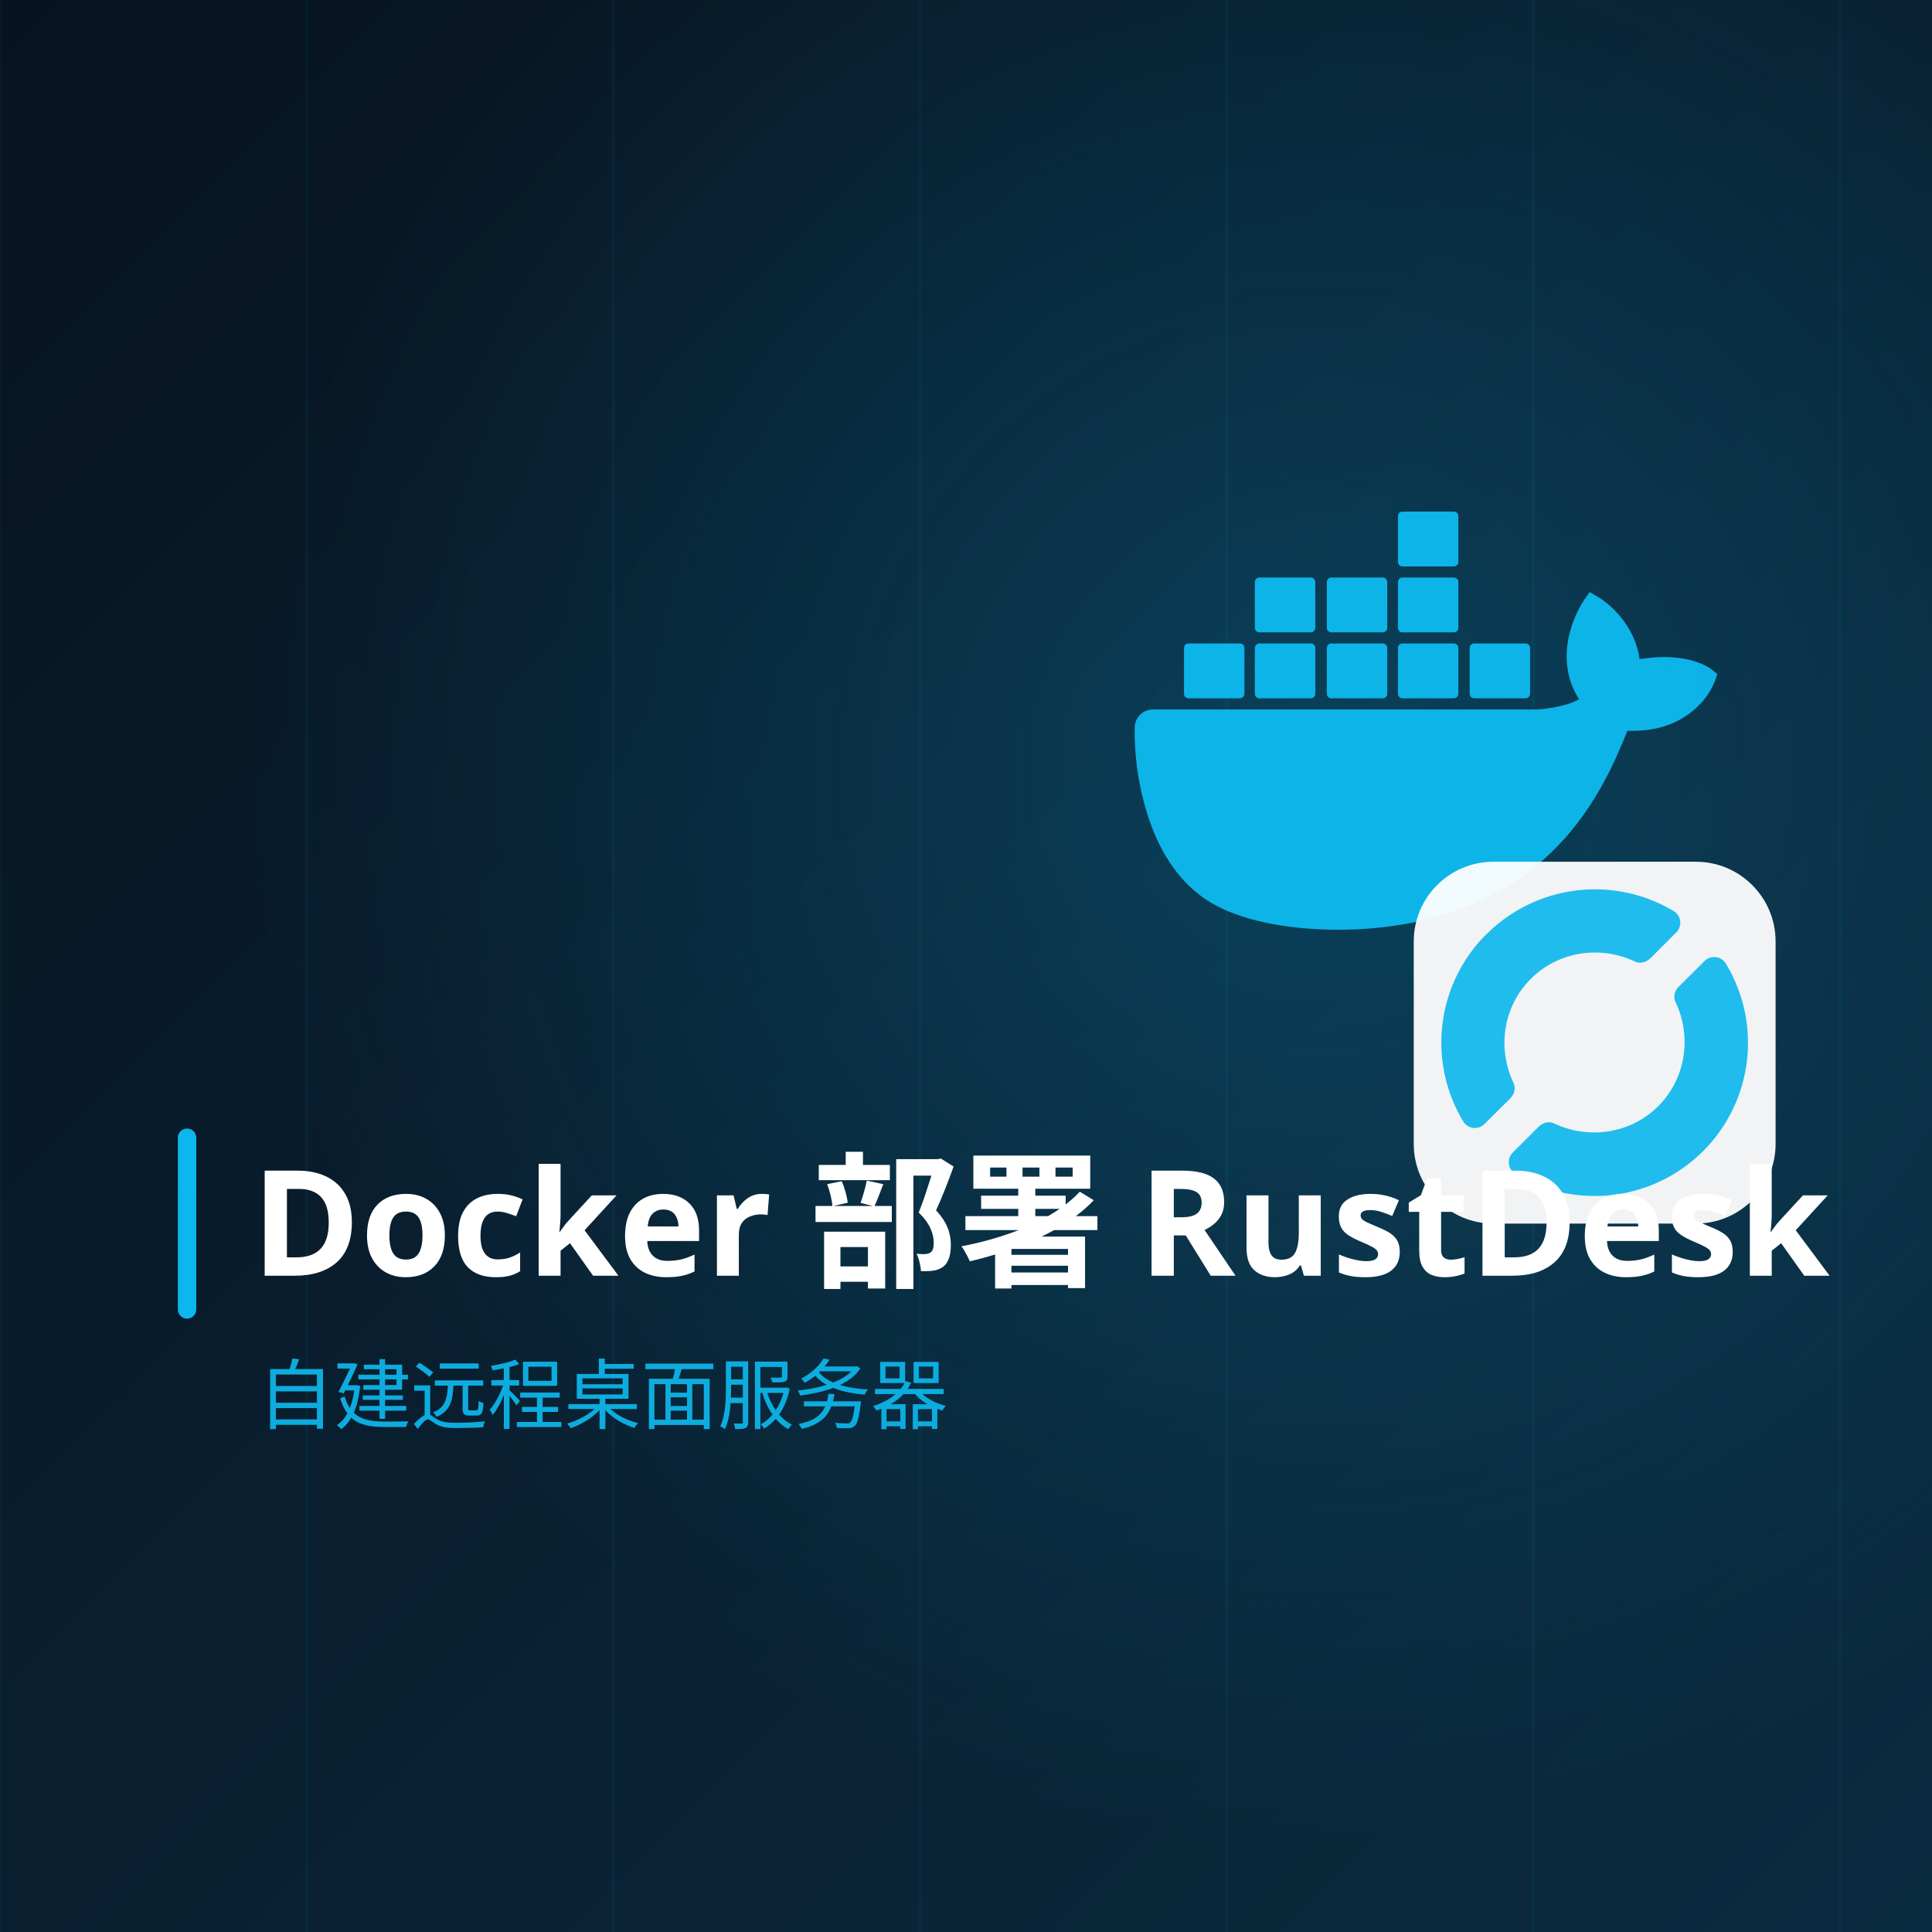
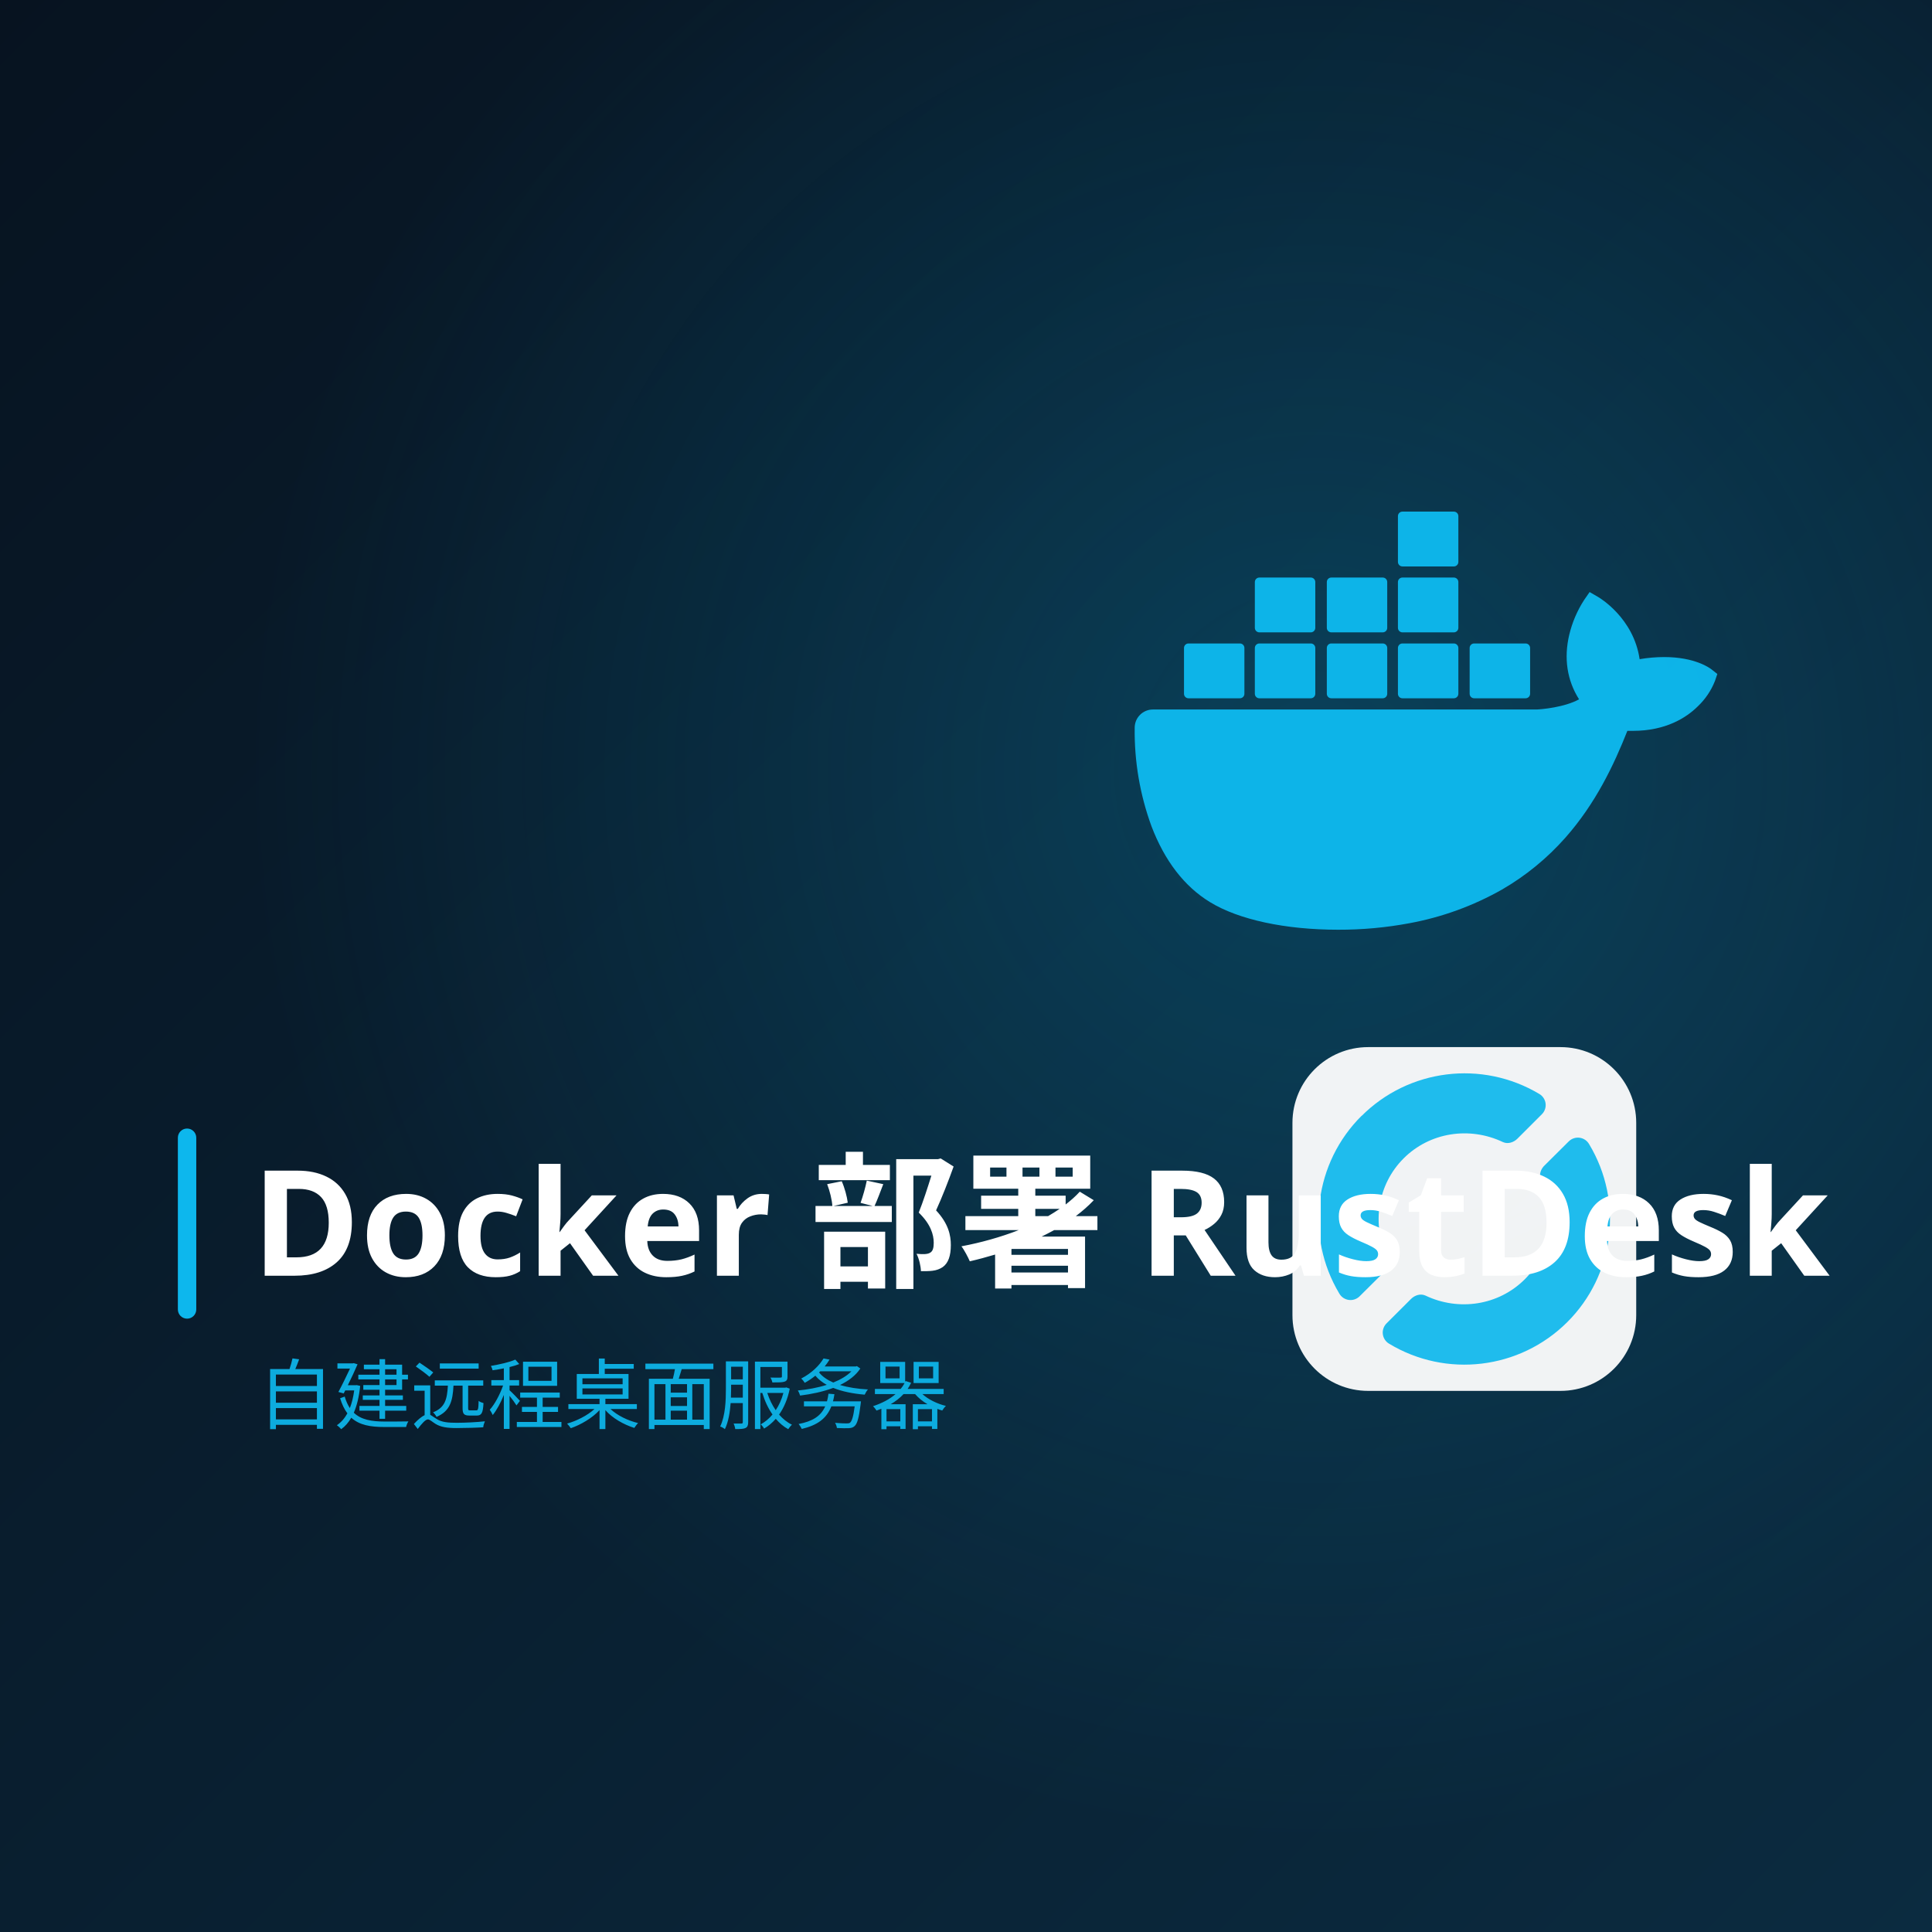
<svg xmlns="http://www.w3.org/2000/svg" width="630" height="630" viewBox="0 0 630 630" font-family="Microsoft YaHei, PingFang SC, sans-serif">
  <defs>
    <linearGradient id="bg" x1="0" y1="0" x2="1" y2="1">
      <stop offset="0%" stop-color="#071320" />
      <stop offset="100%" stop-color="#0b2b40" />
    </linearGradient>
    <radialGradient id="glow" cx="68%" cy="40%" r="55%">
      <stop offset="0%" stop-color="#0db7ed" stop-opacity="0.22" />
      <stop offset="100%" stop-color="#0db7ed" stop-opacity="0" />
    </radialGradient>
  </defs>
  <rect width="630" height="630" fill="url(#bg)" />
  <rect width="630" height="630" fill="url(#glow)" />
-   <g stroke="#0db7ed" stroke-opacity="0.05" stroke-width="1">
-     <line x1="0" y1="0" x2="0" y2="630" />
-     <line x1="100" y1="0" x2="100" y2="630" />
-     <line x1="200" y1="0" x2="200" y2="630" />
-     <line x1="300" y1="0" x2="300" y2="630" />
-     <line x1="400" y1="0" x2="400" y2="630" />
-     <line x1="500" y1="0" x2="500" y2="630" />
-     <line x1="600" y1="0" x2="600" y2="630" />
+   <g transform="translate(370.00,140.00) scale(7.91667)" opacity="0.97">
+     <g fill="#0db7ed">
+       <path d="M13.983 11.078h2.119a.186.186 0 00.186-.185V9.006a.186.186 0 00-.186-.186h-2.119a.185.185 0 00-.185.185v1.888c0 .102.083.185.185.185m-2.954-5.43h2.118a.186.186 0 00.186-.186V3.574a.186.186 0 00-.186-.185h-2.118a.185.185 0 00-.185.185v1.888c0 .102.082.185.185.185m0 2.716h2.118a.187.187 0 00.186-.186V6.29a.186.186 0 00-.186-.185h-2.118a.185.185 0 00-.185.185v1.887c0 .102.082.185.185.186m-2.93 0h2.12a.186.186 0 00.184-.186V6.29a.185.185 0 00-.185-.185H8.1a.185.185 0 00-.185.185v1.887c0 .102.083.185.185.186m-2.964 0h2.119a.186.186 0 00.185-.186V6.29a.185.185 0 00-.185-.185H5.136a.186.186 0 00-.186.185v1.887c0 .102.084.185.186.186m5.893 2.715h2.118a.186.186 0 00.186-.185V9.006a.186.186 0 00-.186-.186h-2.118a.185.185 0 00-.185.185v1.888c0 .102.082.185.185.185m-2.93 0h2.12a.185.185 0 00.184-.185V9.006a.185.185 0 00-.184-.186h-2.12a.185.185 0 00-.184.185v1.888c0 .102.083.185.185.185m-2.964 0h2.119a.185.185 0 00.185-.185V9.006a.185.185 0 00-.184-.186h-2.12a.186.186 0 00-.186.186v1.887c0 .102.084.185.186.185m-2.92 0h2.12a.185.185 0 00.184-.185V9.006a.185.185 0 00-.184-.186h-2.12a.185.185 0 00-.184.185v1.888c0 .102.082.185.185.185M23.763 9.89c-.065-.051-.672-.51-1.954-.51-.338.001-.676.03-1.01.087-.248-1.7-1.653-2.53-1.716-2.566l-.344-.199-.226.327c-.284.438-.49.922-.612 1.43-.23.97-.09 1.882.403 2.661-.595.332-1.55.413-1.744.42H.751a.751.751 0 00-.75.748 11.376 11.376 0 00.692 4.062c.545 1.428 1.355 2.48 2.41 3.124 1.18.723 3.1 1.137 5.275 1.137.983.003 1.963-.086 2.93-.266a12.248 12.248 0 003.823-1.389c.98-.567 1.86-1.288 2.61-2.136 1.252-1.418 1.998-2.997 2.553-4.4h.221c1.372 0 2.215-.549 2.68-1.009.309-.293.55-.65.707-1.046l.098-.288Z" />
+     </g>
  </g>
-   <g transform="translate(370.00,140.00) scale(7.9167)" opacity="0.97">
-     <path fill="#0db7ed" d="M13.983 11.078h2.119a.186.186 0 00.186-.185V9.006a.186.186 0 00-.186-.186h-2.119a.185.185 0 00-.185.185v1.888c0 .102.083.185.185.185m-2.954-5.43h2.118a.186.186 0 00.186-.186V3.574a.186.186 0 00-.186-.185h-2.118a.185.185 0 00-.185.185v1.888c0 .102.082.185.185.185m0 2.716h2.118a.187.187 0 00.186-.186V6.29a.186.186 0 00-.186-.185h-2.118a.185.185 0 00-.185.185v1.887c0 .102.082.185.185.186m-2.93 0h2.12a.186.186 0 00.184-.186V6.29a.185.185 0 00-.185-.185H8.1a.185.185 0 00-.185.185v1.887c0 .102.083.185.185.186m-2.964 0h2.119a.186.186 0 00.185-.186V6.29a.185.185 0 00-.185-.185H5.136a.186.186 0 00-.186.185v1.887c0 .102.084.185.186.186m5.893 2.715h2.118a.186.186 0 00.186-.185V9.006a.186.186 0 00-.186-.186h-2.118a.185.185 0 00-.185.185v1.888c0 .102.082.185.185.185m-2.93 0h2.12a.185.185 0 00.184-.185V9.006a.185.185 0 00-.184-.186h-2.12a.185.185 0 00-.184.185v1.888c0 .102.083.185.185.185m-2.964 0h2.119a.185.185 0 00.185-.185V9.006a.185.185 0 00-.184-.186h-2.12a.186.186 0 00-.186.186v1.887c0 .102.084.185.186.185m-2.92 0h2.12a.185.185 0 00.184-.185V9.006a.185.185 0 00-.184-.186h-2.12a.185.185 0 00-.184.185v1.888c0 .102.082.185.185.185M23.763 9.89c-.065-.051-.672-.51-1.954-.51-.338.001-.676.03-1.01.087-.248-1.7-1.653-2.53-1.716-2.566l-.344-.199-.226.327c-.284.438-.49.922-.612 1.43-.23.97-.09 1.882.403 2.661-.595.332-1.55.413-1.744.42H.751a.751.751 0 00-.75.748 11.376 11.376 0 00.692 4.062c.545 1.428 1.355 2.48 2.41 3.124 1.18.723 3.1 1.137 5.275 1.137.983.003 1.963-.086 2.93-.266a12.248 12.248 0 003.823-1.389c.98-.567 1.86-1.288 2.61-2.136 1.252-1.418 1.998-2.997 2.553-4.4h.221c1.372 0 2.215-.549 2.68-1.009.309-.293.55-.65.707-1.046l.098-.288Z" />
-   </g>
-   <rect x="461.00" y="281.00" width="118.00" height="118.00" rx="26.00" fill="#ffffff" fill-opacity="0.94" />
-   <g transform="translate(470.00,290.00) scale(4.1667)" opacity="0.92">
-     <path fill="#0db7ed" d="m20.608 5.601-1.971 1.959c-.347.311-.515.811-.32 1.234 1.313 2.747.814 6.022-1.34 8.175-2.155 2.152-5.434 2.649-8.184 1.337-.405-.182-.881-.028-1.193.288l-2.003 2a1.065 1.065 0 0 0 .192 1.671 12.005 12.005 0 0 0 14.686-1.765A11.973 11.973 0 0 0 22.281 5.836a1.065 1.065 0 0 0-1.673-.234zM3.561 3.474A11.972 11.972 0 0 0 1.697 18.137a1.065 1.065 0 0 0 1.673.234L5.33 16.424c.355-.31.528-.816.331-1.244-1.314-2.747-.816-6.022 1.339-8.175C9.155 4.852 12.435 4.354 15.185 5.666c.401.179.87.03 1.182-.277l2.014-2.012a1.063 1.063 0 0 0-.192-1.671A12.008 12.008 0 0 0 3.519 3.527z" />
+   <rect x="421.45" y="341.45" width="112.10" height="112.10" rx="24.70" fill="#ffffff" fill-opacity="0.94" />
+   <g transform="translate(430.00,350.00) scale(3.95833)" opacity="0.92">
+     <g fill="#0db7ed">
+       <path d="m20.608 5.601-1.971 1.959c-.347.311-.515.811-.32 1.234 1.313 2.747.814 6.022-1.34 8.175-2.155 2.152-5.434 2.649-8.184 1.337-.405-.182-.881-.028-1.193.288l-2.003 2a1.065 1.065 0 0 0 .192 1.671 12.005 12.005 0 0 0 14.686-1.765A11.973 11.973 0 0 0 22.281 5.836a1.065 1.065 0 0 0-1.673-.234zM3.561 3.474A11.972 11.972 0 0 0 1.697 18.137a1.065 1.065 0 0 0 1.673.234L5.33 16.424c.355-.31.528-.816.331-1.244-1.314-2.747-.816-6.022 1.339-8.175C9.155 4.852 12.435 4.354 15.185 5.666c.401.179.87.03 1.182-.277l2.014-2.012a1.063 1.063 0 0 0-.192-1.671A12.008 12.008 0 0 0 3.519 3.527z" />
+     </g>
  </g>
  <rect x="58" y="368" width="6" height="62" fill="#0db7ed" rx="3" />
  <text x="82" y="416" font-size="48" font-weight="bold" fill="#ffffff">Docker 部署 RustDesk</text>
  <text x="84" y="464" font-size="25" fill="#0db7ed" opacity="0.92">自建远程桌面服务器</text>
</svg>
